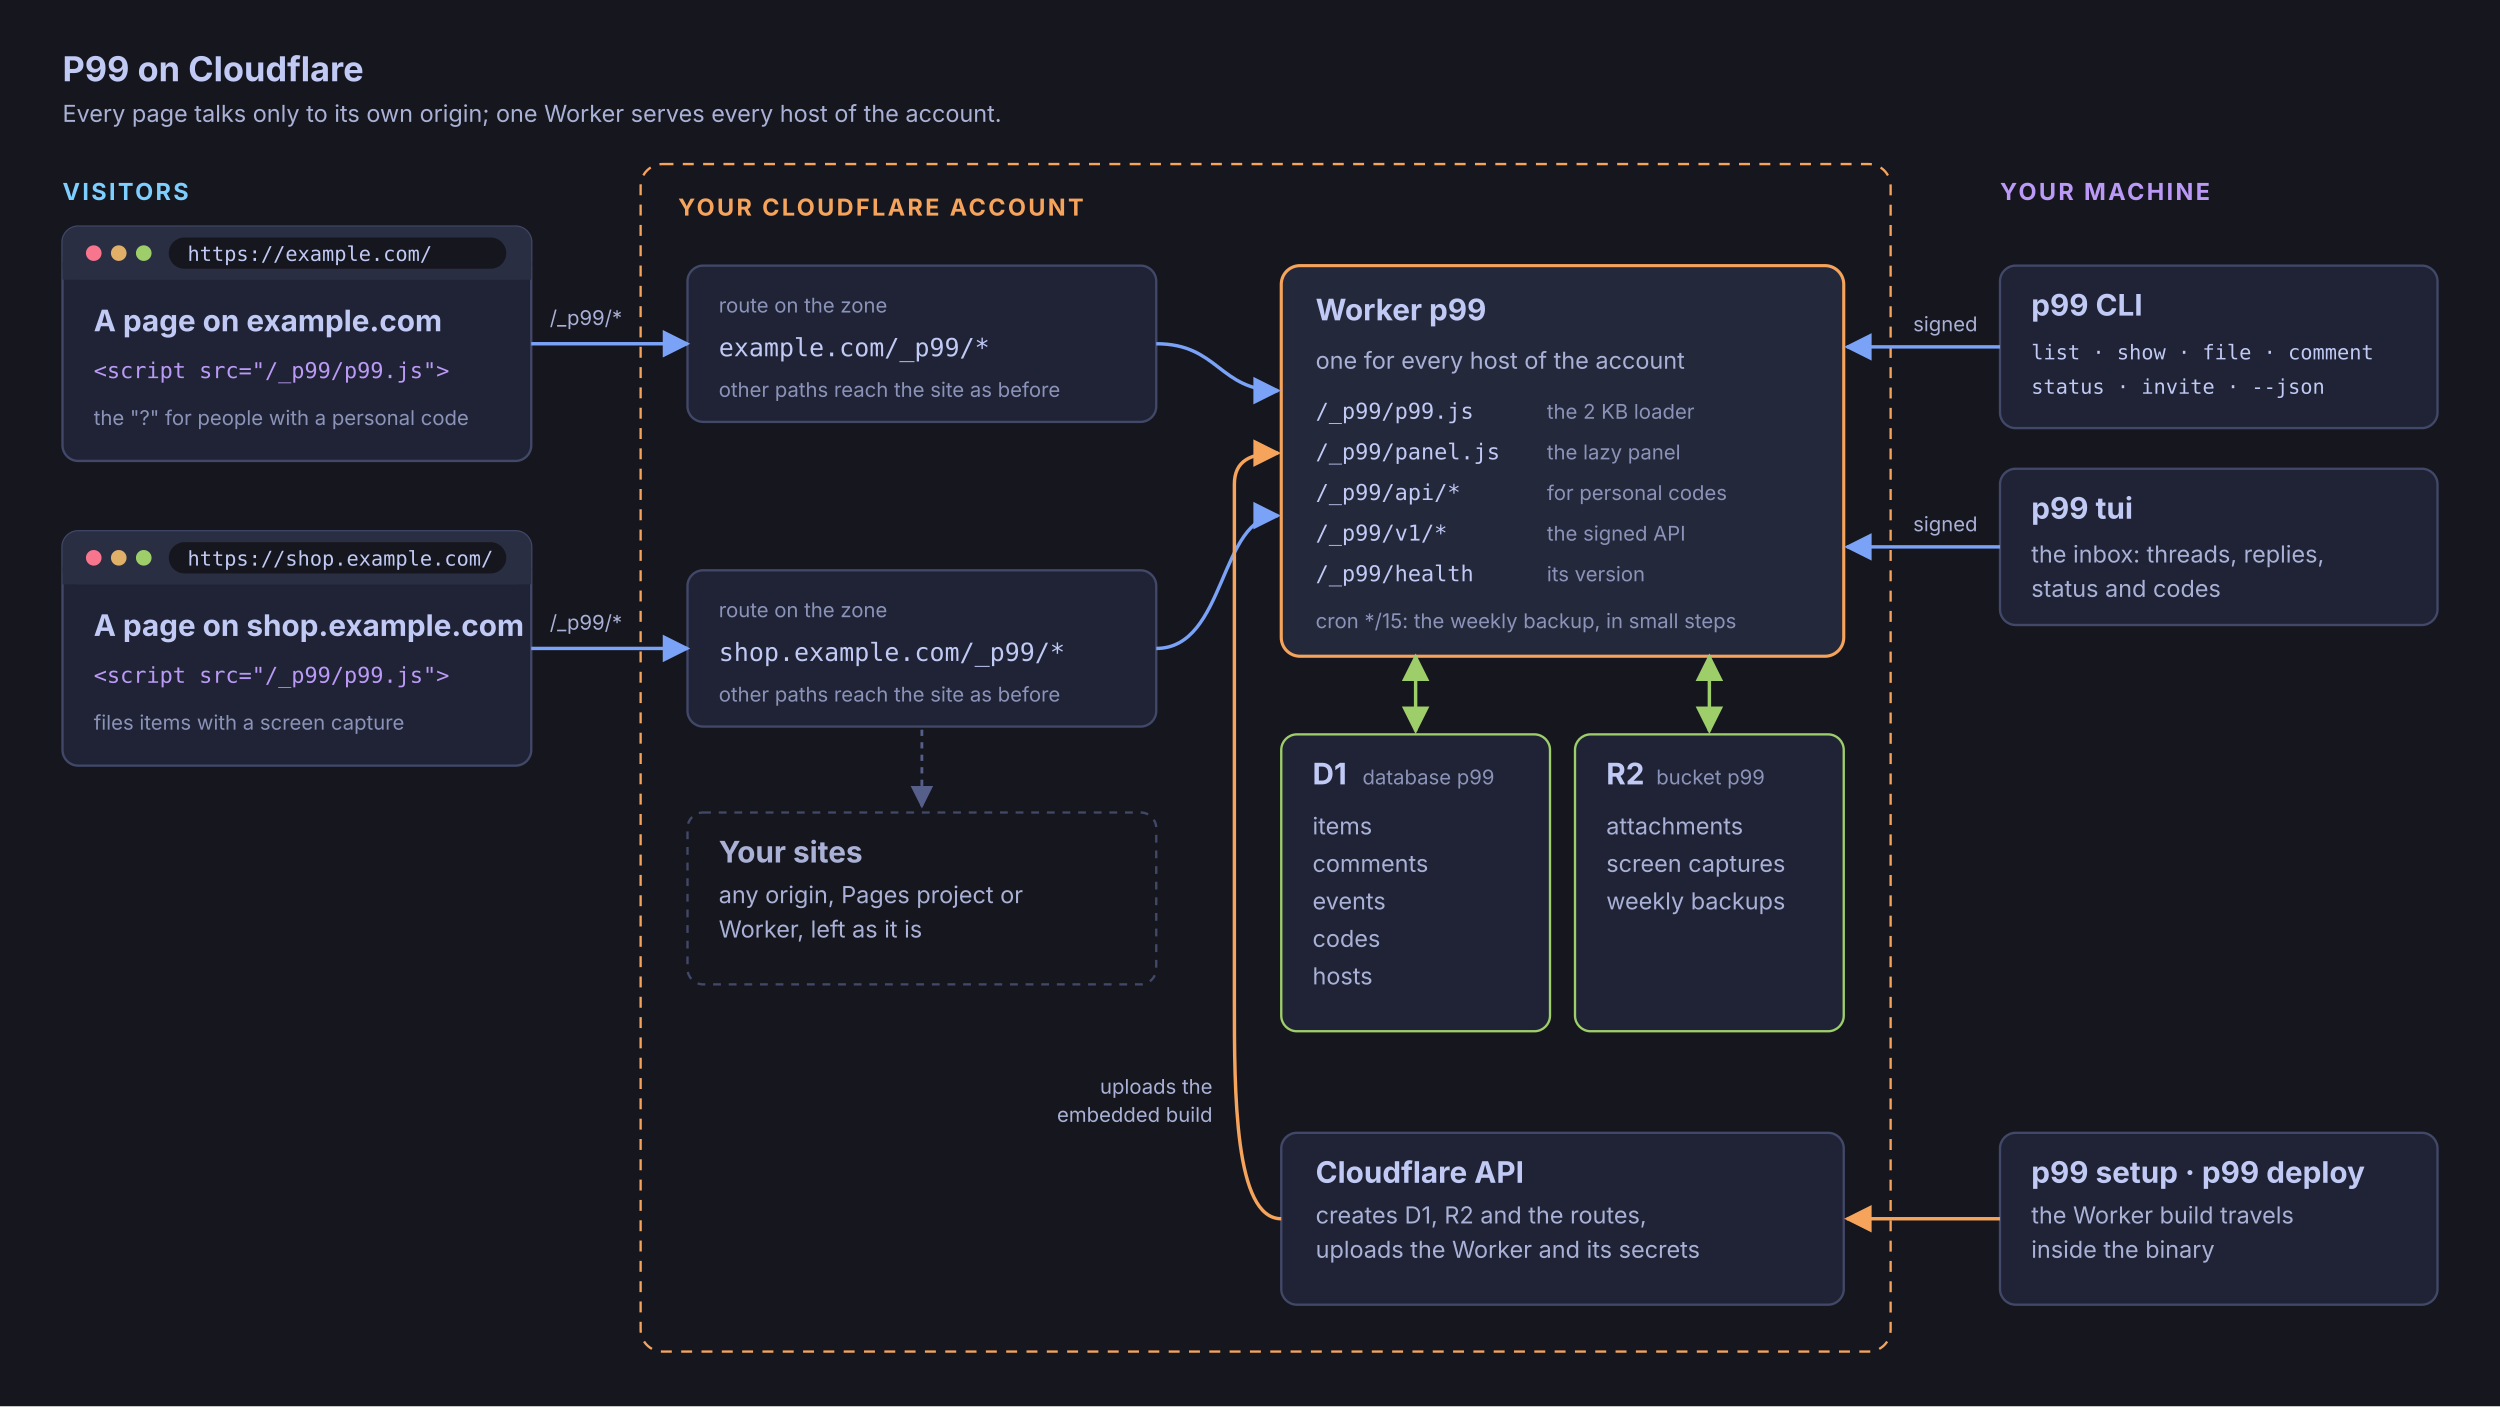
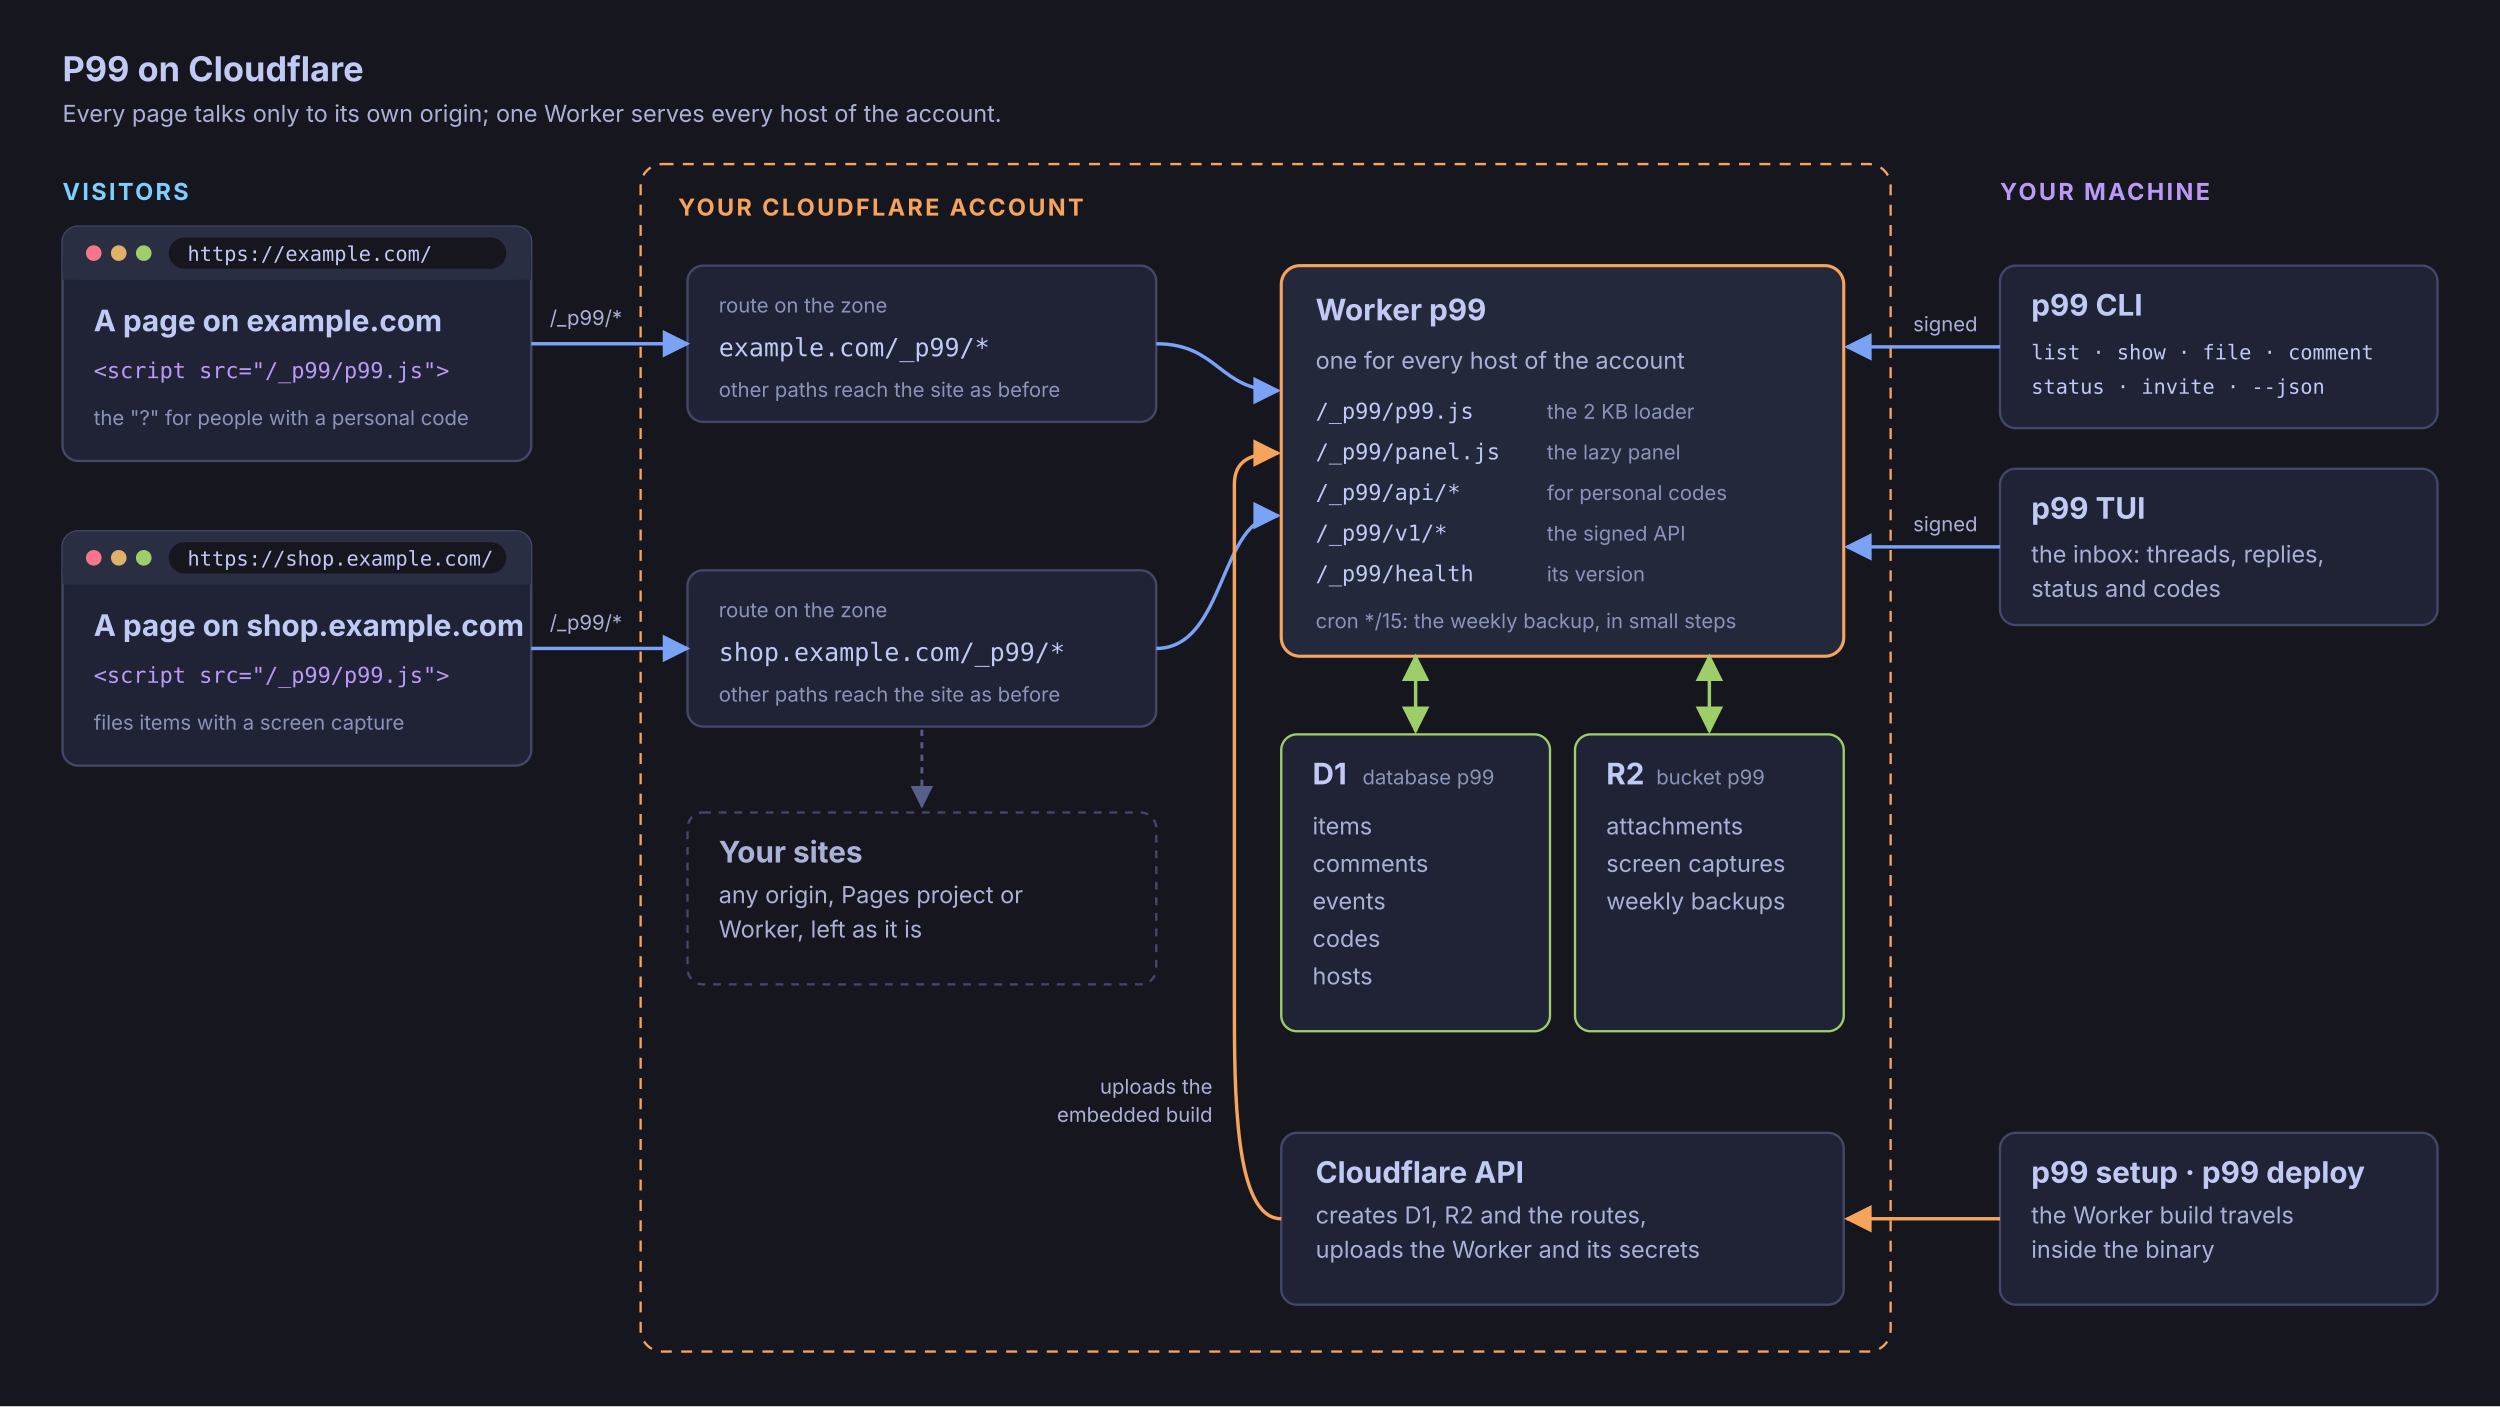
<svg xmlns="http://www.w3.org/2000/svg" width="1600" height="900" viewBox="0 0 1600 900">
  <defs>
    <marker id="arrow" viewBox="0 0 10 10" refX="9" refY="5" markerWidth="8" markerHeight="8" orient="auto-start-reverse">
      <path d="M0,0 L10,5 L0,10 z" fill="#7aa2f7" />
    </marker>
    <marker id="arrow-gray" viewBox="0 0 10 10" refX="9" refY="5" markerWidth="8" markerHeight="8" orient="auto-start-reverse">
      <path d="M0,0 L10,5 L0,10 z" fill="#565f89" />
    </marker>
    <marker id="arrow-orange" viewBox="0 0 10 10" refX="9" refY="5" markerWidth="8" markerHeight="8" orient="auto-start-reverse">
      <path d="M0,0 L10,5 L0,10 z" fill="#f6a35b" />
    </marker>
    <marker id="arrow-green" viewBox="0 0 10 10" refX="9" refY="5" markerWidth="8" markerHeight="8" orient="auto-start-reverse">
      <path d="M0,0 L10,5 L0,10 z" fill="#9ece6a" />
    </marker>
    <style>
      text { font-family: "Inter", "Segoe UI", "Helvetica Neue", Arial, sans-serif; fill: #c0caf5; }
      .title { font-size: 22px; font-weight: 700; }
      .group { font-size: 15px; font-weight: 700; letter-spacing: 1.5px; }
      .head { font-size: 19px; font-weight: 700; }
      .body { font-size: 15px; fill: #a9b1d6; }
      .small { font-size: 13px; fill: #8b93b8; }
      .mono { font-family: "JetBrains Mono", "DejaVu Sans Mono", Menlo, Consolas, monospace; font-size: 14px; }
      .label { font-size: 13px; fill: #a9b1d6; }
      .box { fill: #1f2335; stroke: #414868; stroke-width: 1.5; }
      .worker { fill: #24283b; stroke: #f6a35b; stroke-width: 2; }
      .store { fill: #1f2335; stroke: #9ece6a; stroke-width: 1.5; }
      .flow { stroke: #7aa2f7; stroke-width: 2.2; fill: none; }
      .ship { stroke: #f6a35b; stroke-width: 2.2; fill: none; }
      .data { stroke: #9ece6a; stroke-width: 2.2; fill: none; }
    </style>
  </defs>
  <rect width="1600" height="900" fill="#16161e" />
  <text x="40" y="52" class="title">P99 on Cloudflare</text>
  <text x="40" y="78" class="body">Every page talks only to its own origin; one Worker serves every host of the account.</text>
  <text x="40" y="128" class="group" fill="#7dcfff" style="fill:#7dcfff">VISITORS</text>
  <g>
    <rect x="40" y="145" width="300" height="150" rx="10" class="box" />
    <rect x="40" y="145" width="300" height="34" rx="10" fill="#292e42" />
    <rect x="40" y="168" width="300" height="11" fill="#292e42" />
    <circle cx="60" cy="162" r="5" fill="#f7768e" />
    <circle cx="76" cy="162" r="5" fill="#e0af68" />
    <circle cx="92" cy="162" r="5" fill="#9ece6a" />
    <rect x="108" y="152" width="216" height="20" rx="10" fill="#16161e" />
    <text x="120" y="167" class="mono" style="font-size:13px">https://example.com/</text>
    <text x="60" y="212" class="head">A page on example.com</text>
    <text x="60" y="242" class="mono" style="fill:#bb9af7">&lt;script src="/_p99/p99.js"&gt;</text>
    <text x="60" y="272" class="small">the "?" for people with a personal code</text>
  </g>
  <g>
    <rect x="40" y="340" width="300" height="150" rx="10" class="box" />
    <rect x="40" y="340" width="300" height="34" rx="10" fill="#292e42" />
    <rect x="40" y="363" width="300" height="11" fill="#292e42" />
    <circle cx="60" cy="357" r="5" fill="#f7768e" />
    <circle cx="76" cy="357" r="5" fill="#e0af68" />
    <circle cx="92" cy="357" r="5" fill="#9ece6a" />
    <rect x="108" y="347" width="216" height="20" rx="10" fill="#16161e" />
    <text x="120" y="362" class="mono" style="font-size:13px">https://shop.example.com/</text>
    <text x="60" y="407" class="head">A page on shop.example.com</text>
    <text x="60" y="437" class="mono" style="fill:#bb9af7">&lt;script src="/_p99/p99.js"&gt;</text>
    <text x="60" y="467" class="small">files items with a screen capture</text>
  </g>
  <rect x="410" y="105" width="800" height="760" rx="14" fill="none" stroke="#f6a35b" stroke-width="1.5" stroke-dasharray="7 6" />
  <text x="434" y="138" class="group" style="fill:#f6a35b">YOUR CLOUDFLARE ACCOUNT</text>
  <g>
    <rect x="440" y="170" width="300" height="100" rx="10" class="box" />
    <text x="460" y="200" class="small">route on the zone</text>
    <text x="460" y="228" class="mono" style="font-size:16px">example.com/_p99/*</text>
    <text x="460" y="254" class="small">other paths reach the site as before</text>
  </g>
  <g>
    <rect x="440" y="365" width="300" height="100" rx="10" class="box" />
    <text x="460" y="395" class="small">route on the zone</text>
    <text x="460" y="423" class="mono" style="font-size:16px">shop.example.com/_p99/*</text>
    <text x="460" y="449" class="small">other paths reach the site as before</text>
  </g>
  <path d="M590,467 L590,516" stroke="#565f89" stroke-width="1.8" stroke-dasharray="4 4" fill="none" marker-end="url(#arrow-gray)" />
  <g>
    <rect x="440" y="520" width="300" height="110" rx="10" fill="none" stroke="#414868" stroke-width="1.5" stroke-dasharray="5 5" />
    <text x="460" y="552" class="head" style="fill:#a9b1d6">Your sites</text>
    <text x="460" y="578" class="body">any origin, Pages project or</text>
    <text x="460" y="600" class="body">Worker, left as it is</text>
  </g>
  <g>
    <rect x="820" y="170" width="360" height="250" rx="12" class="worker" />
    <text x="842" y="205" class="head">Worker p99</text>
    <text x="842" y="236" class="body">one for every host of the account</text>
    <text x="842" y="268" class="mono">/_p99/p99.js</text>
    <text x="990" y="268" class="small">the 2 KB loader</text>
    <text x="842" y="294" class="mono">/_p99/panel.js</text>
    <text x="990" y="294" class="small">the lazy panel</text>
    <text x="842" y="320" class="mono">/_p99/api/*</text>
    <text x="990" y="320" class="small">for personal codes</text>
    <text x="842" y="346" class="mono">/_p99/v1/*</text>
    <text x="990" y="346" class="small">the signed API</text>
    <text x="842" y="372" class="mono">/_p99/health</text>
    <text x="990" y="372" class="small">its version</text>
    <text x="842" y="402" class="small">cron */15: the weekly backup, in small steps</text>
  </g>
  <g>
    <rect x="820" y="470" width="172" height="190" rx="10" class="store" />
    <text x="840" y="502" class="head">D1</text>
    <text x="872" y="502" class="small">database p99</text>
    <text x="840" y="534" class="body">items</text>
    <text x="840" y="558" class="body">comments</text>
    <text x="840" y="582" class="body">events</text>
    <text x="840" y="606" class="body">codes</text>
    <text x="840" y="630" class="body">hosts</text>
  </g>
  <g>
    <rect x="1008" y="470" width="172" height="190" rx="10" class="store" />
    <text x="1028" y="502" class="head">R2</text>
    <text x="1060" y="502" class="small">bucket p99</text>
    <text x="1028" y="534" class="body">attachments</text>
    <text x="1028" y="558" class="body">screen captures</text>
    <text x="1028" y="582" class="body">weekly backups</text>
  </g>
  <g>
    <rect x="820" y="725" width="360" height="110" rx="10" class="box" />
    <text x="842" y="757" class="head">Cloudflare API</text>
    <text x="842" y="783" class="body">creates D1, R2 and the routes,</text>
    <text x="842" y="805" class="body">uploads the Worker and its secrets</text>
  </g>
  <text x="1280" y="128" class="group" style="fill:#bb9af7">YOUR MACHINE</text>
  <g>
    <rect x="1280" y="170" width="280" height="104" rx="10" class="box" />
    <text x="1300" y="202" class="head">p99 CLI</text>
    <text x="1300" y="230" class="mono" style="font-size:13px">list · show · file · comment</text>
    <text x="1300" y="252" class="mono" style="font-size:13px">status · invite · --json</text>
  </g>
  <g>
    <rect x="1280" y="300" width="280" height="100" rx="10" class="box" />
-     <text x="1300" y="332" class="head">p99 tui</text>
+     <text x="1300" y="332" class="head">p99 TUI</text>
    <text x="1300" y="360" class="body">the inbox: threads, replies,</text>
    <text x="1300" y="382" class="body">status and codes</text>
  </g>
  <g>
    <rect x="1280" y="725" width="280" height="110" rx="10" class="box" />
    <text x="1300" y="757" class="head">p99 setup · p99 deploy</text>
    <text x="1300" y="783" class="body">the Worker build travels</text>
    <text x="1300" y="805" class="body">inside the binary</text>
  </g>
  <path d="M340,220 L440,220" class="flow" marker-end="url(#arrow)" />
  <path d="M340,415 L440,415" class="flow" marker-end="url(#arrow)" />
  <path d="M740,220 C780,220 780,250 818,250" class="flow" marker-end="url(#arrow)" />
  <path d="M740,415 C785,415 780,330 818,330" class="flow" marker-end="url(#arrow)" />
  <path d="M906,420 L906,468" class="data" marker-start="url(#arrow-green)" marker-end="url(#arrow-green)" />
  <path d="M1094,420 L1094,468" class="data" marker-start="url(#arrow-green)" marker-end="url(#arrow-green)" />
  <path d="M1280,222 L1182,222" class="flow" marker-end="url(#arrow)" />
  <path d="M1280,350 L1182,350" class="flow" marker-end="url(#arrow)" />
  <text x="1245" y="212" class="label" text-anchor="middle">signed</text>
  <text x="1245" y="340" class="label" text-anchor="middle">signed</text>
  <path d="M1280,780 L1182,780" class="ship" marker-end="url(#arrow-orange)" />
  <path d="M820,780 C790,780 790,700 790,640 L790,310 C790,295 800,290 818,290" class="ship" marker-end="url(#arrow-orange)" />
  <text x="776" y="700" class="label" text-anchor="end">uploads the</text>
  <text x="776" y="718" class="label" text-anchor="end">embedded build</text>
  <text x="375" y="208" class="label" text-anchor="middle">/_p99/*</text>
  <text x="375" y="403" class="label" text-anchor="middle">/_p99/*</text>
</svg>
